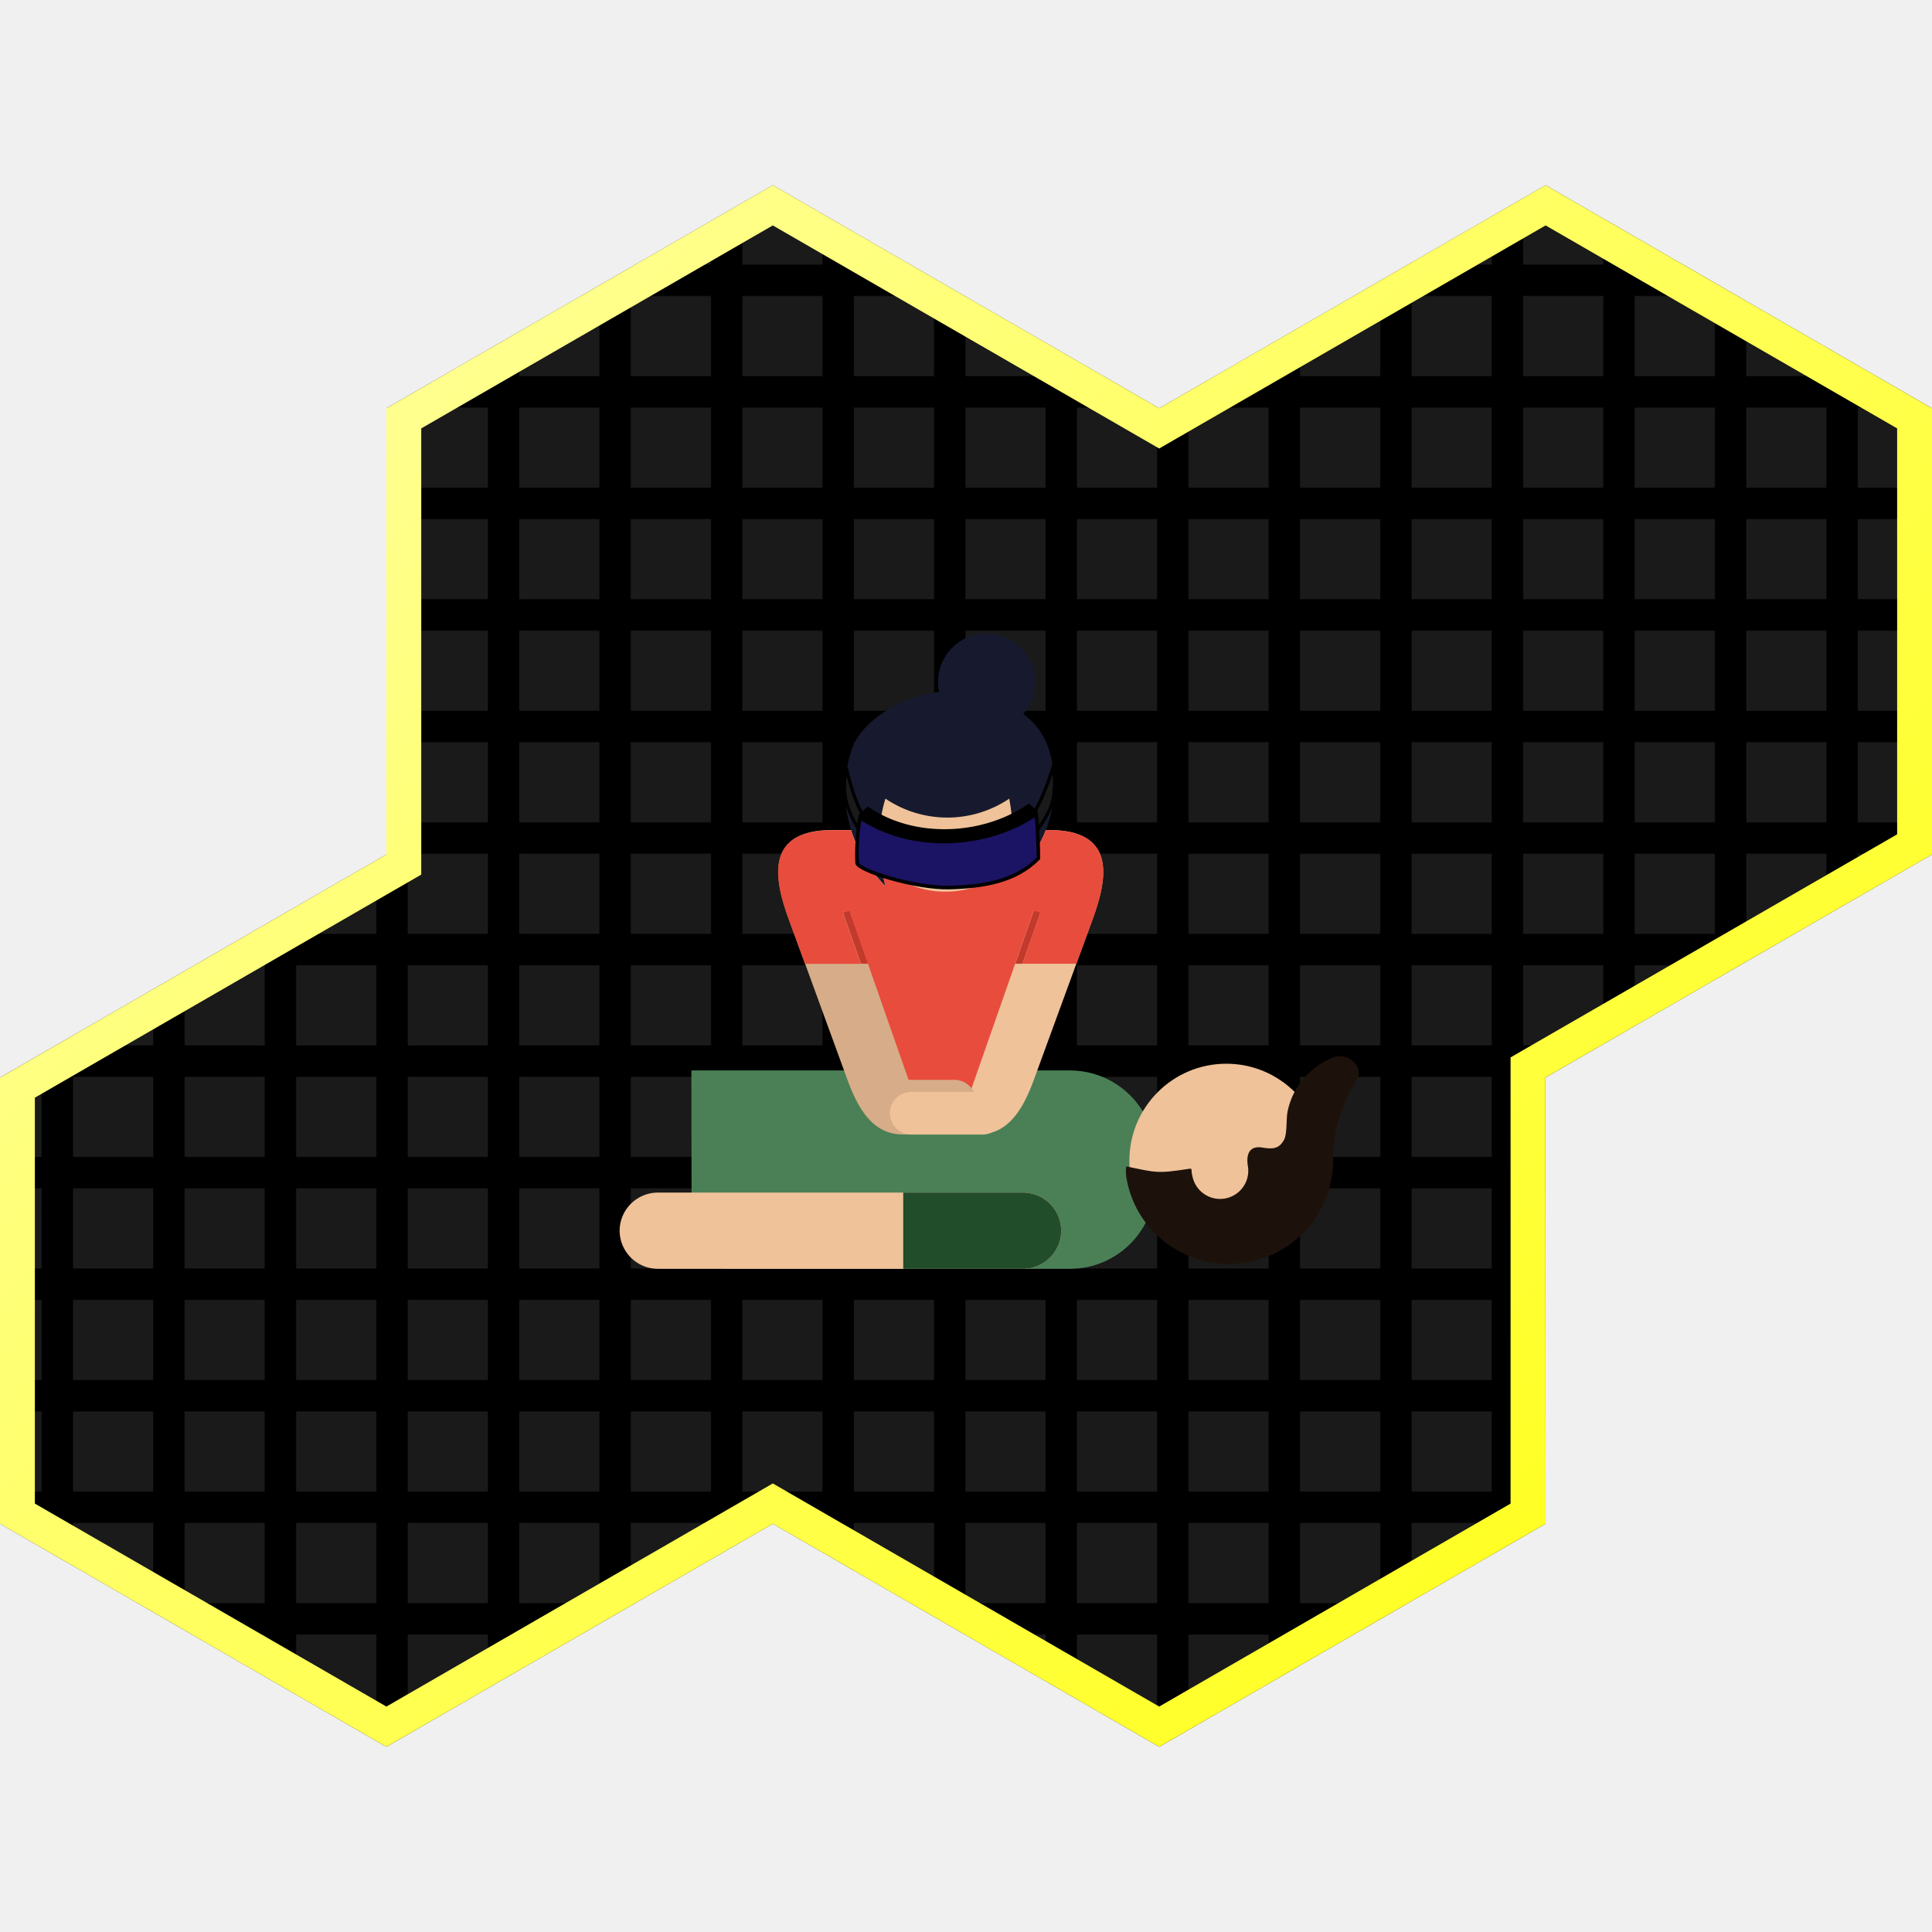
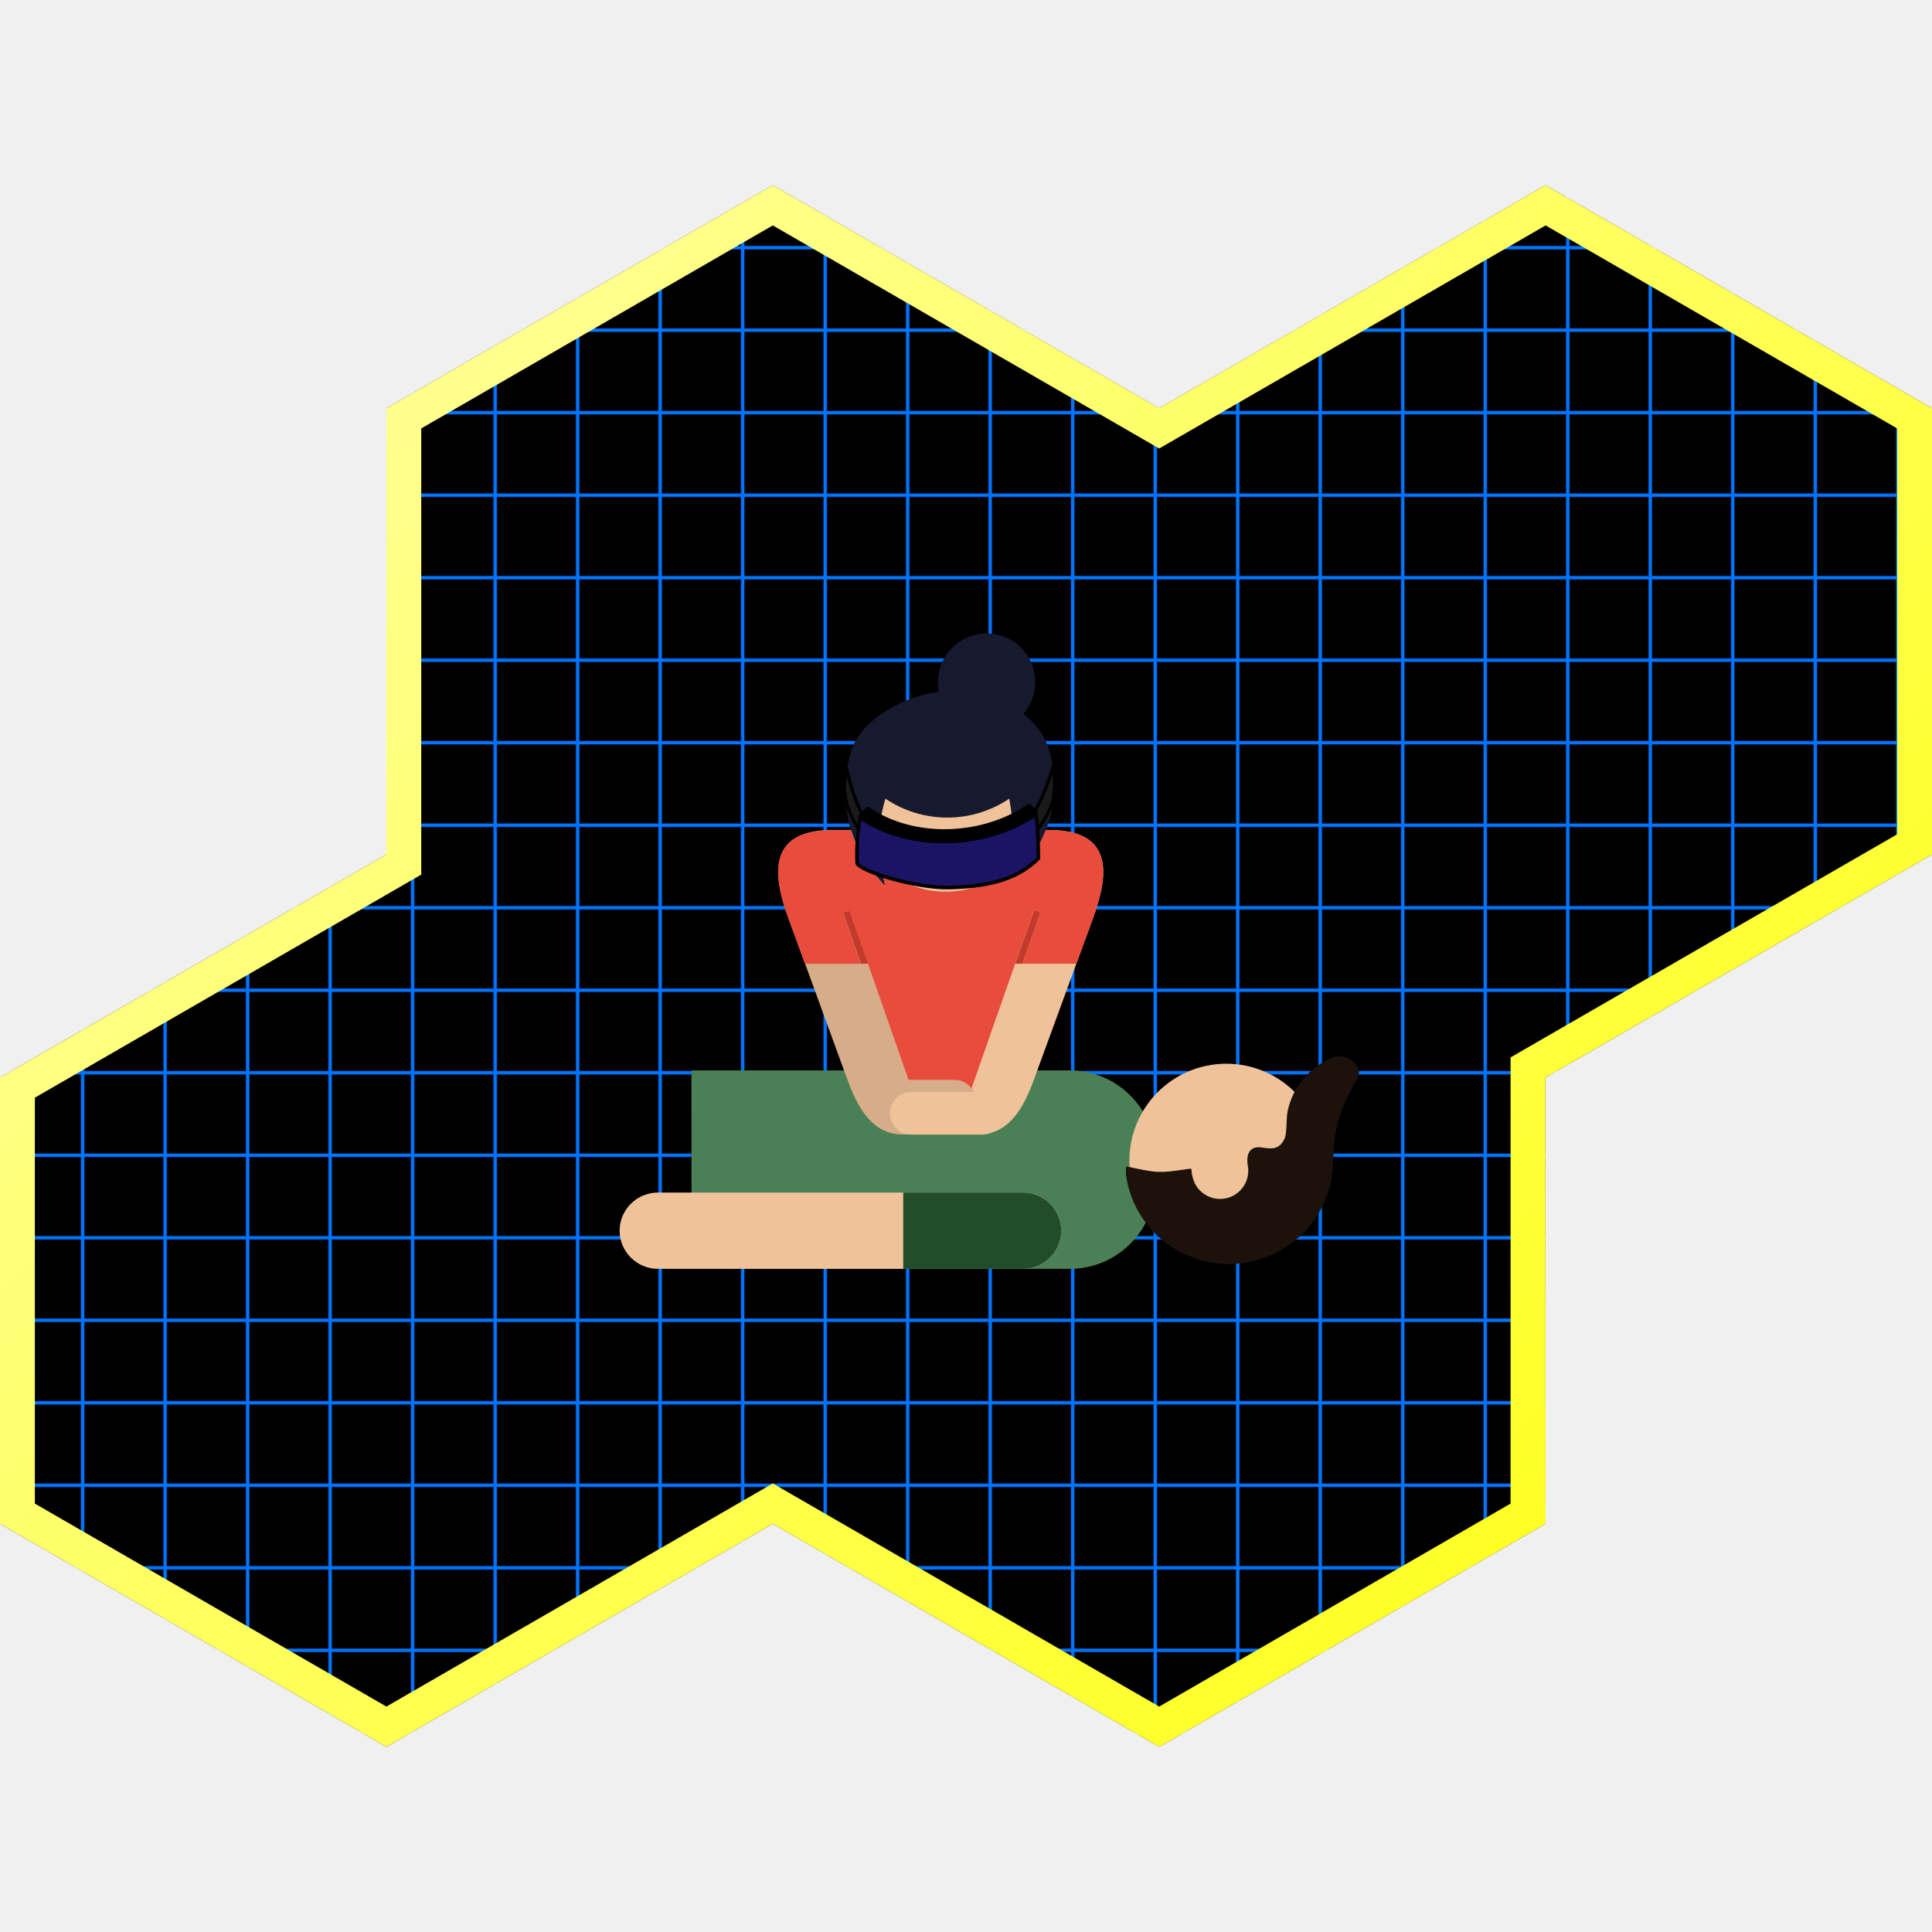
<svg xmlns="http://www.w3.org/2000/svg" viewBox="0 0 554.25 554.25">
  <defs>
-     <style>.cls-1{fill:#fff;}.cls-2{fill:none;}.cls-16,.cls-3{fill:#1a1a1a;}.cls-4{fill:url(#New_Pattern);}.cls-5{mask:url(#mask);}.cls-6{fill:url(#linear-gradient);}.cls-7{fill:#4b8056;}.cls-11,.cls-12,.cls-13,.cls-14,.cls-15,.cls-16,.cls-17,.cls-18,.cls-19,.cls-7,.cls-8,.cls-9{fill-rule:evenodd;}.cls-10,.cls-8{fill:#efc299;}.cls-9{fill:#d6ad88;}.cls-11{fill:#224d2a;}.cls-12{fill:#1c120b;}.cls-13{fill:#171a2e;}.cls-14{fill:#c23a2c;}.cls-15{fill:#e84c3d;}.cls-16,.cls-17,.cls-18{stroke:#000;stroke-miterlimit:10;}.cls-16,.cls-17{stroke-width:0.92px;}.cls-18{fill:#1b1464;stroke-width:1.02px;}</style>
-     <pattern id="New_Pattern" data-name="New Pattern" width="32" height="32" patternTransform="translate(-213 -307.67)" patternUnits="userSpaceOnUse" viewBox="0 0 32 32">
-       <rect class="cls-2" width="32" height="32" />
-       <rect width="32" height="32" />
-       <rect class="cls-3" x="9.96" y="8.58" width="23" height="23" />
-       <rect class="cls-3" x="-22.04" y="8.58" width="23" height="23" />
+     <style>.cls-1{fill:#fff;}.cls-2{fill:none;}.cls-3{stroke:#0072ff;stroke-width:0.5px;}.cls-16,.cls-17,.cls-18,.cls-3{stroke-miterlimit:10;}.cls-4{fill:url(#New_Pattern_3);}.cls-5{mask:url(#mask);}.cls-6{fill:url(#linear-gradient);}.cls-7{fill:#4b8056;}.cls-11,.cls-12,.cls-13,.cls-14,.cls-15,.cls-16,.cls-17,.cls-18,.cls-19,.cls-7,.cls-8,.cls-9{fill-rule:evenodd;}.cls-10,.cls-8{fill:#efc299;}.cls-9{fill:#d6ad88;}.cls-11{fill:#224d2a;}.cls-12{fill:#1c120b;}.cls-13{fill:#171a2e;}.cls-14{fill:#c23a2c;}.cls-15{fill:#e84c3d;}.cls-16{fill:#1a1a1a;}.cls-16,.cls-17,.cls-18{stroke:#000;}.cls-16,.cls-17{stroke-width:0.92px;}.cls-18{fill:#1b1464;stroke-width:1.02px;}</style>
+     <pattern id="New_Pattern_3" data-name="New Pattern 3" width="23.67" height="23.67" patternTransform="translate(-213 -307.67)" patternUnits="userSpaceOnUse" viewBox="0 0 23.67 23.67">
+       <rect class="cls-2" width="23.67" height="23.67" />
+       <rect class="cls-3" x="0.25" y="0.25" width="23.17" height="23.17" />
    </pattern>
    <mask id="mask" x="0" y="0" width="554.26" height="554.25" maskUnits="userSpaceOnUse">
      <path class="cls-1" d="M443.4,64.67,544.25,122.9V239.35l-105.9,61.11-5,2.89v5.78l0,122.22L332.55,489.58,226.7,428.46l-5-2.89-5,2.89L110.85,489.58,10,431.35V314.9l105.85-61.11,5-2.89v-128L221.7,64.67l105.85,61.11,5,2.89,5-2.89L443.4,64.67m0-11.55-110.85,64-110.85-64-110.85,64v128L0,309.13v128l110.85,64,110.85-64,110.85,64,110.85-64-.05-128,110.9-64v-128l-110.85-64Z" />
    </mask>
    <linearGradient id="linear-gradient" x1="554.25" y1="554.25" x2="0" gradientUnits="userSpaceOnUse">
      <stop offset="0" stop-color="#ff0" />
      <stop offset="1" stop-color="#ffffb4" />
    </linearGradient>
  </defs>
  <g id="CPR-VR">
    <polygon class="cls-4" points="443.35 309.13 554.25 245.13 554.25 117.13 443.4 53.13 332.55 117.13 221.7 53.13 110.85 117.13 110.85 245.13 0 309.13 0 437.13 110.85 501.13 221.7 437.13 332.55 501.13 443.4 437.13 443.35 309.13" />
    <g class="cls-5">
      <g id="Outline">
        <rect class="cls-6" width="554.25" height="554.25" />
      </g>
    </g>
    <path class="cls-7" d="M198.35,307.09H307a24.5,24.5,0,0,1,24.43,24.43v8A24.5,24.5,0,0,1,307,364h-99.5V351.77h-9.1Z" />
    <path class="cls-8" d="M269.88,238.11h31.05c19.21,0,16.92,13.61,12.54,25.55l-16.76,45.79c-3,8.28-7.21,16-16,16H269.88Z" />
    <path class="cls-9" d="M269.88,238.11H238.83c-19.21,0-16.92,13.61-12.54,25.55L243,309.46c3,8.28,7.21,16,16,16h10.81Z" />
    <path class="cls-9" d="M253.51,309.71h20.37a6.14,6.14,0,0,1,6.13,6.13h0a6.14,6.14,0,0,1-6.13,6.13H253.51a6.14,6.14,0,0,1-6.13-6.13h0A6.14,6.14,0,0,1,253.51,309.71Z" />
    <path class="cls-10" d="M261.43,313.24H281.8a6.12,6.12,0,0,1,6.12,6.12v0a6.13,6.13,0,0,1-6.13,6.13H261.43a6.13,6.13,0,0,1-6.13-6.13v0a6.12,6.12,0,0,1,6.12-6.12Z" />
    <path class="cls-8" d="M293.51,342.12H188.68a11,11,0,0,0-10.93,10.93h0A11,11,0,0,0,188.68,364H293.51a11,11,0,0,0,10.93-10.93h0A11,11,0,0,0,293.51,342.12Z" />
    <path class="cls-11" d="M293.51,342.12H259.12V364h34.39a11,11,0,0,0,10.93-10.93h0A11,11,0,0,0,293.51,342.12Z" />
    <path class="cls-8" d="M351.79,360.76A27.8,27.8,0,1,0,324,333,27.85,27.85,0,0,0,351.79,360.76Z" />
    <path class="cls-12" d="M353.08,362.65c-14.42,0-26.82-9.57-29.75-23.75a12.46,12.46,0,0,1-.26-4.28c8.82,1.8,8.83,2.1,18,.69,1.2-.19.49.29,1,2.07a8.09,8.09,0,1,0,15.84-3.29c-.36-3.06.58-5.45,4.15-4.89,2.66.42,4.76.63,6.28-2.18,1-1.77.55-5.77,1.06-8.29a21.28,21.28,0,0,1,13.25-15.45c4.09-1.44,8.67,2.86,6.73,6.16-4.87,8.28-6.79,14.11-6.92,23.79C382.15,349.52,369.33,362.11,353.08,362.65Z" />
    <path class="cls-13" d="M244.21,215.42A37.88,37.88,0,0,0,252,252c2.28,2.57,2.16,2.78,1.41-.28a42.85,42.85,0,0,1,.59-22.59,31.77,31.77,0,0,0,35.54,0,72.38,72.38,0,0,1,.8,20c-.33,3.56-.76,3.77,2.18.75A35.07,35.07,0,0,0,302.37,224c-.46-11.9-5-18.53-16-23.12-9.5-4-19.26-3.35-28.48,1C251.62,204.94,246,209.61,244.21,215.42Z" />
    <path class="cls-8" d="M252.69,248.17a26.58,26.58,0,0,0,37.76-.46,71.94,71.94,0,0,0-.91-18.6,31.77,31.77,0,0,1-35.54,0A42.85,42.85,0,0,0,252.69,248.17Z" />
    <path class="cls-13" d="M277.18,183a14,14,0,0,0-7.8,15.57,33.17,33.17,0,0,1,17,2.39,33.86,33.86,0,0,1,7.14,3.91A13.95,13.95,0,0,0,277.18,183Z" />
    <polygon class="cls-14" points="291.25 276.47 296.63 261.1 298.5 261.75 293.34 276.47 291.25 276.47" />
    <polygon class="cls-14" points="249.07 276.47 243.71 261.14 241.84 261.79 246.98 276.47 249.07 276.47" />
    <path class="cls-15" d="M298.5,261.75l-5.15,14.72H308.8l4.69-12.8c4.37-11.94,6.67-25.55-12.54-25.55H300a34.92,34.92,0,0,1-7.51,11.7c-2.94,3-2.51,2.81-2.18-.74q.06-.68.12-1.37A26.59,26.59,0,0,1,272,255.8c-.72,0-1.45,0-2.16,0a26.59,26.59,0,0,1-17.19-7.6q.28,1.78.71,3.53c.75,3.06.87,2.85-1.41.28a37.82,37.82,0,0,1-7.83-13.86h-5.34c-19.21,0-16.92,13.61-12.54,25.55l4.69,12.8h16l-5.14-14.68,1.86-.65,16.08,46,.91,2.62h13.18a6.13,6.13,0,0,1,4.89,2.44l1.77-5.06,16.1-46Z" />
    <path class="cls-16" d="M248.47,241.33s-5.32-7.37-6-12.91.48-7.42.48-7.42,2.53,11.31,5.9,14.47" />
    <path class="cls-16" d="M295.7,240.53s5.86-6.61,6.56-12.15-.21-8.19-.21-8.19-3.34,11.31-6.71,14.47" />
    <path class="cls-17" d="M272.48,251c8.51-.23,17.05-1.53,22.92-7.59h0a87.06,87.06,0,0,0-.56-12.11h0c-13.08,8.83-32.49,9.65-45.57.82h0a57.41,57.41,0,0,0-.75,11.74C248.61,245.82,263.66,251.26,272.48,251Z" />
    <path class="cls-18" d="M272.42,254.62c9.44-.25,19-1.68,25.49-8.41,0,0-.12-8.13-.64-12.59h0c-14.51,9.79-36,10.7-50.55.91h0a63.69,63.69,0,0,0-.84,13C246,249.7,262.64,254.88,272.42,254.62Z" />
    <polygon class="cls-19" points="246.36 233.68 248.93 231.37 248.87 235.87 246.36 233.68" />
    <polygon class="cls-19" points="297.68 232.73 295.21 230.52 294.74 235.2 297.68 232.73" />
  </g>
</svg>
